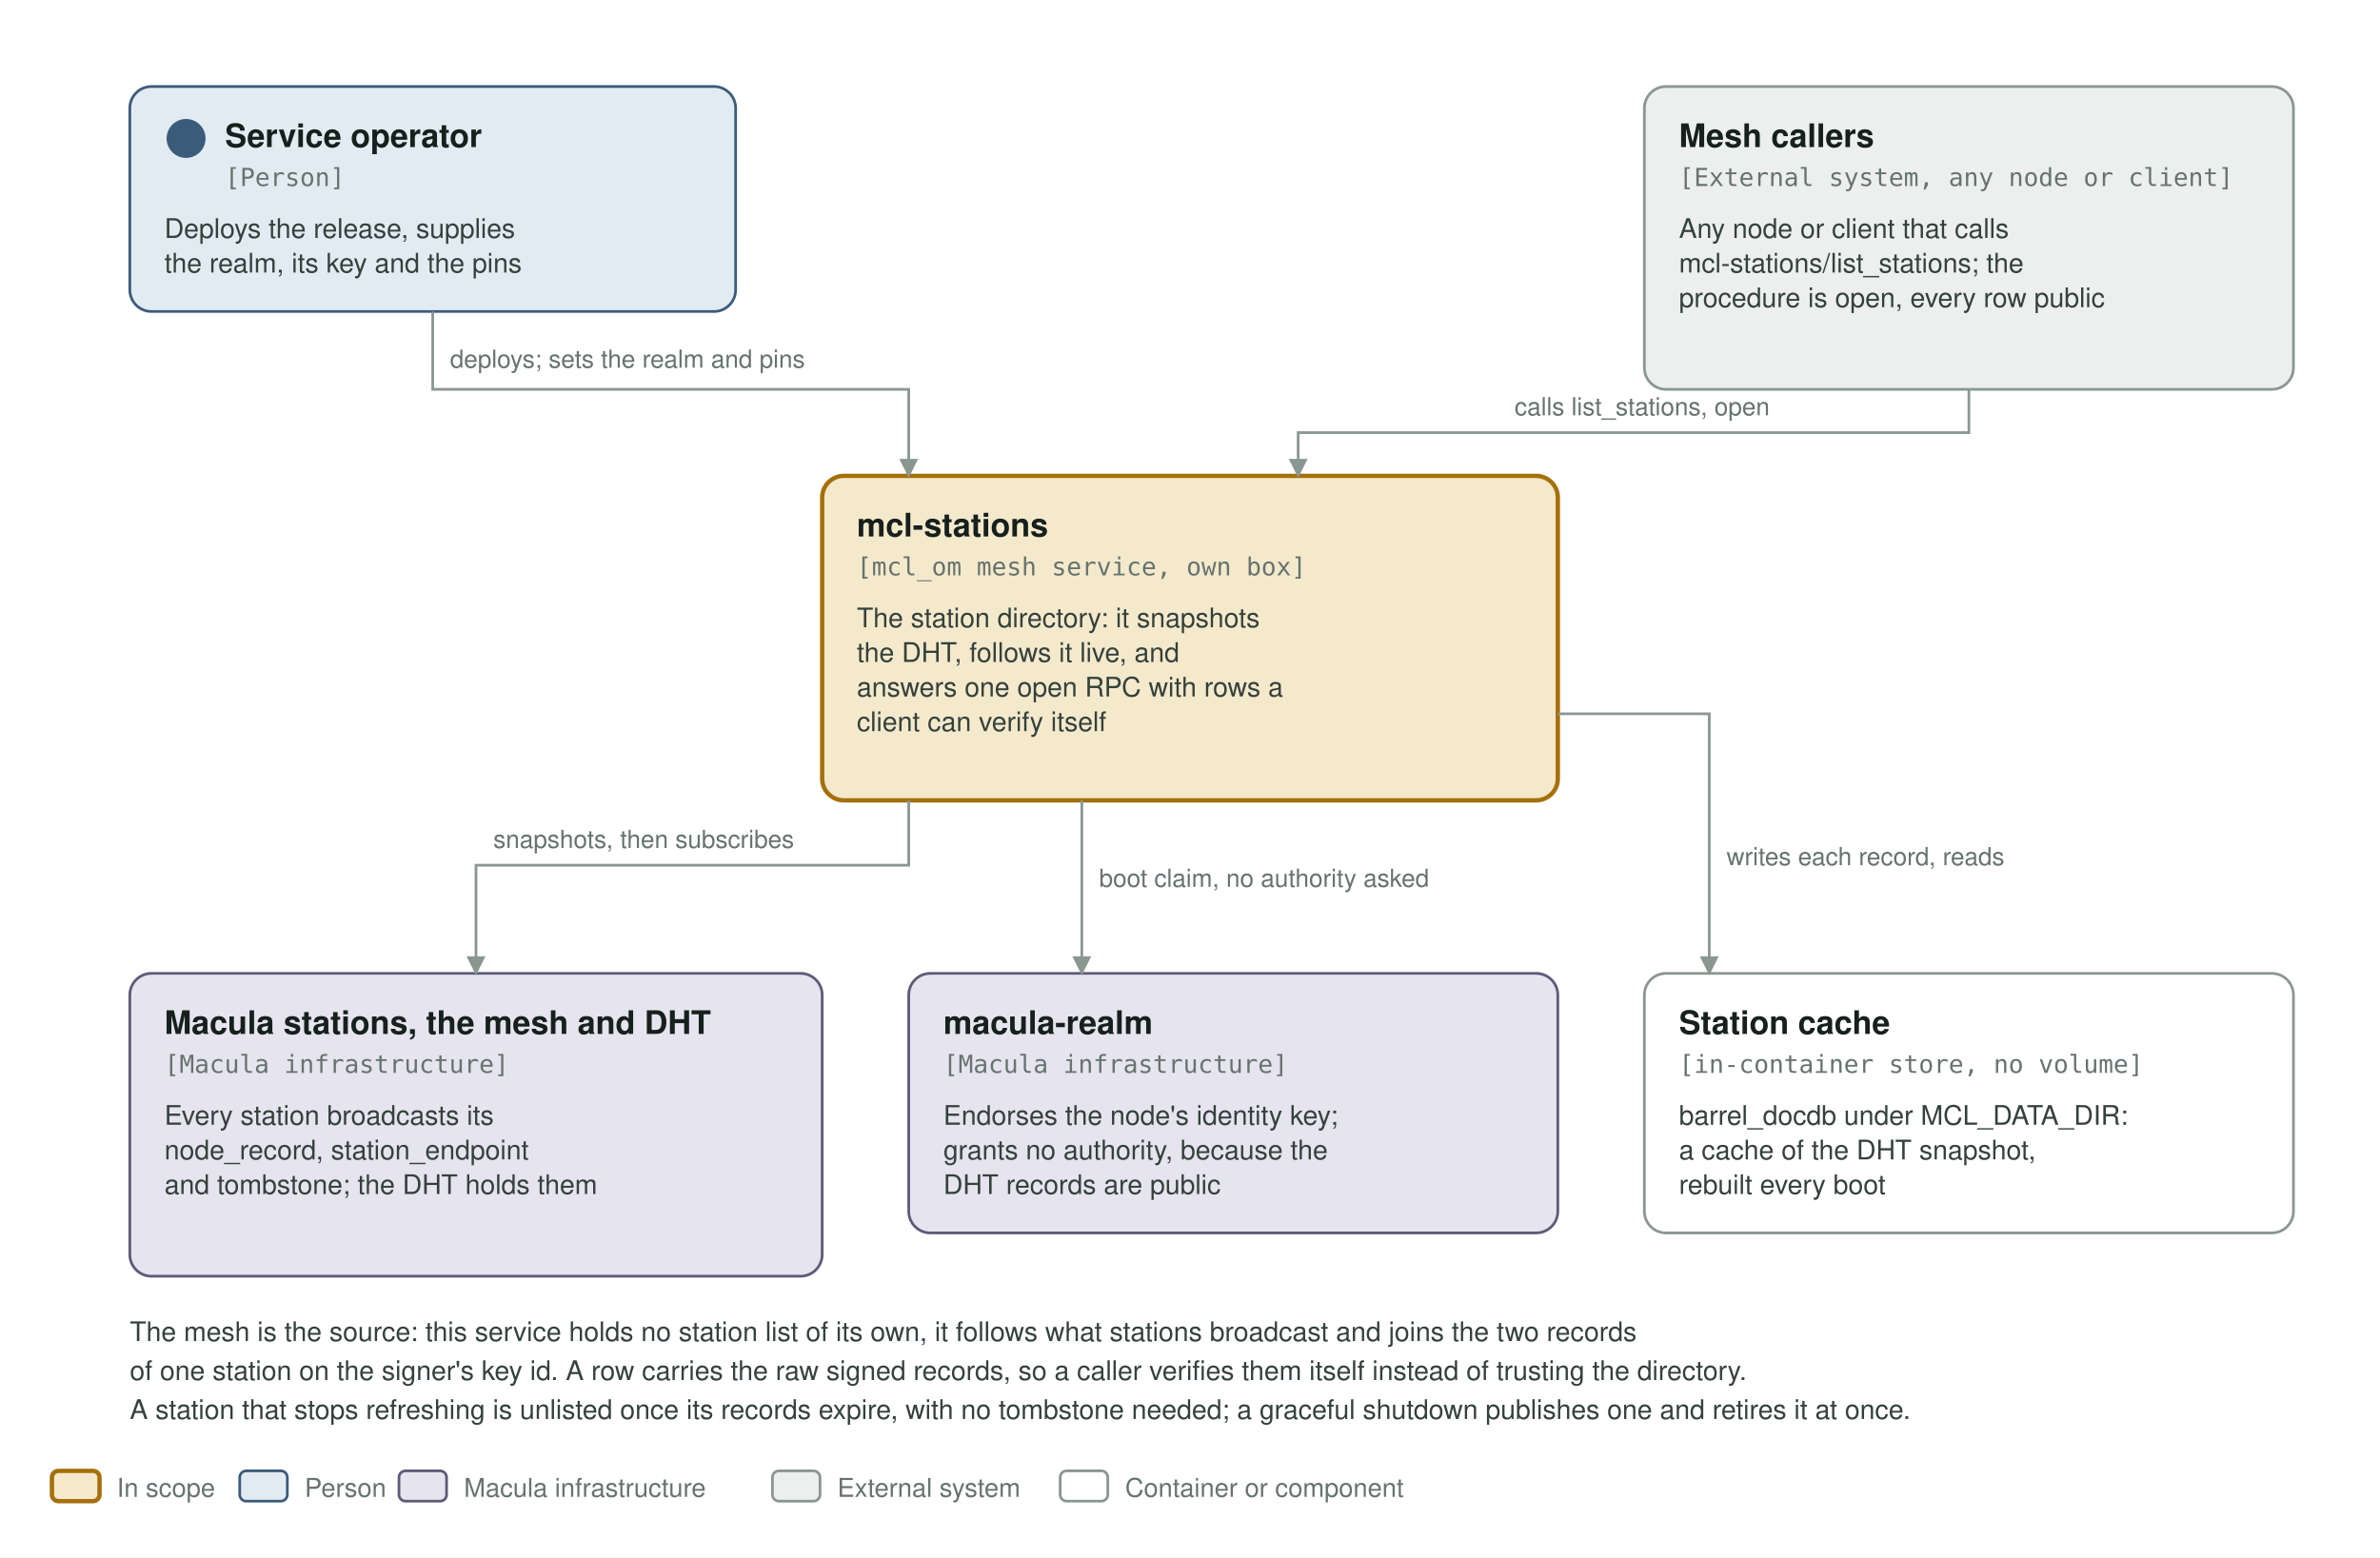
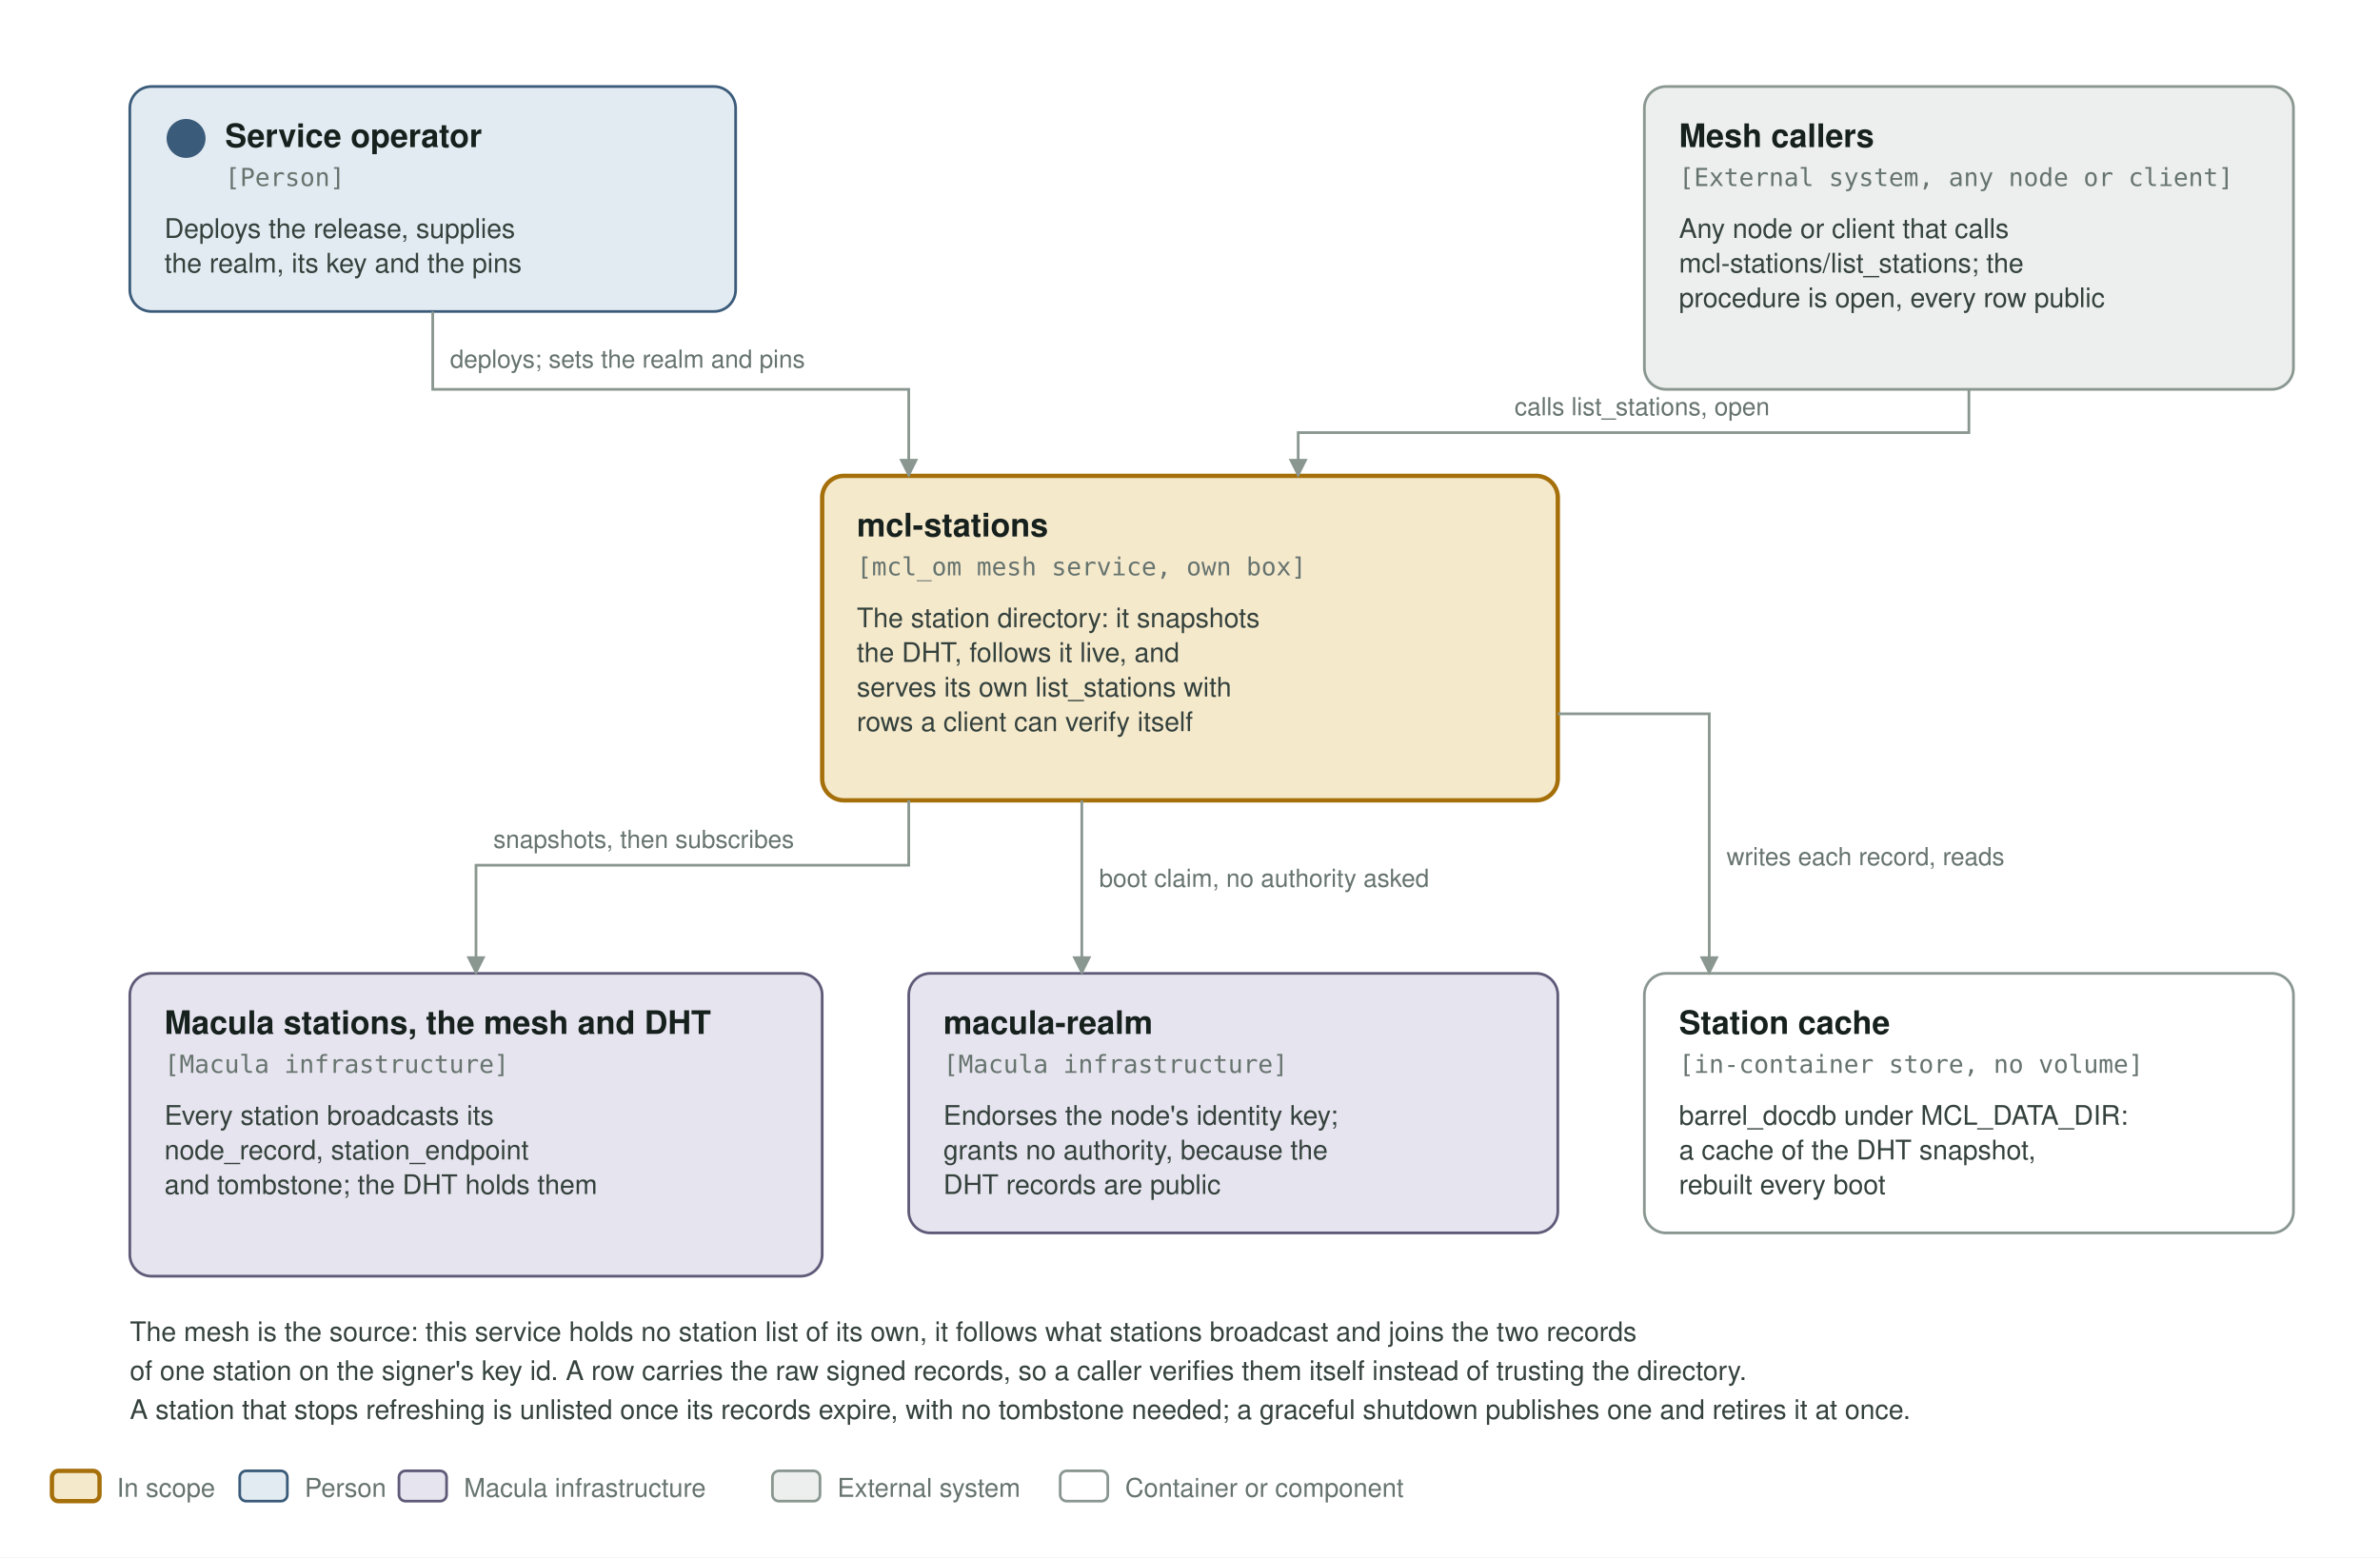
<svg xmlns="http://www.w3.org/2000/svg" viewBox="0 0 1100 720" role="img" aria-label="mcl-stations system context">
  <style>
.t-name { font-family: "Atkinson Hyperlegible", "Segoe UI", system-ui, -apple-system, Helvetica, Arial, sans-serif; font-size: 15px; font-weight: 700; }
.t-desc { font-family: "Atkinson Hyperlegible", "Segoe UI", system-ui, -apple-system, Helvetica, Arial, sans-serif; font-size: 12.5px; }
.t-rel { font-family: "Atkinson Hyperlegible", "Segoe UI", system-ui, -apple-system, Helvetica, Arial, sans-serif; font-size: 11.5px; paint-order: stroke; stroke-width: 4px; stroke-linejoin: round; }
.t-code { font-family: "JetBrains Mono", ui-monospace, Menlo, Consolas, monospace; font-size: 13px; font-weight: 600; }
.t-type { font-family: "JetBrains Mono", ui-monospace, Menlo, Consolas, monospace; font-size: 11.5px; }
.t-bound { font-family: "JetBrains Mono", ui-monospace, Menlo, Consolas, monospace; font-size: 12px; font-weight: 600; }
.t-leg { font-family: "Atkinson Hyperlegible", "Segoe UI", system-ui, -apple-system, Helvetica, Arial, sans-serif; font-size: 12px; }
.edge { fill: none; stroke-width: 1.25; }
.edge-later { fill: none; stroke-width: 1.25; stroke-dasharray: 5 4; }
.bg { fill: #FFFFFF; }
.b-sys { fill: #F5E9CC; stroke: #A56F0A; stroke-width: 2; }
.b-per { fill: #E3EBF2; stroke: #3B5B7A; stroke-width: 1.25; }
.b-mac { fill: #E6E4EE; stroke: #5E5A78; stroke-width: 1.25; }
.b-ext { fill: #ECEFED; stroke: #8A9791; stroke-width: 1.25; }
.b-cmp { fill: #FFFFFF; stroke: #8A9791; stroke-width: 1.25; }
.b-later { fill: none; stroke: #8A9791; stroke-width: 1.25; stroke-dasharray: 5 4; }
.bound { fill: none; stroke: #B3BDB8; stroke-width: 1; }
.head { fill: #3B5B7A; }
.t-name, .t-code { fill: #16201D; }
.t-type, .t-bound, .t-leg { fill: #66736E; }
.t-desc { fill: #34413C; }
.t-rel { fill: #66736E; stroke: #FFFFFF; }
.edge, .edge-later { stroke: #8A9791; }
.arrowhead { fill: #8A9791; }
@media (prefers-color-scheme: dark) {
.bg { fill: #171F1C; }
.b-sys { fill: #3A2E13; stroke: #E3AA3C; }
.b-per { fill: #1D2A36; stroke: #8EB4D8; }
.b-mac { fill: #26243A; stroke: #A9A4C8; }
.b-ext { fill: #1C2421; stroke: #7D8B85; }
.b-cmp { fill: #171F1C; stroke: #7D8B85; }
.b-later { stroke: #7D8B85; }
.bound { stroke: #4A5752; }
.head { fill: #8EB4D8; }
.t-name, .t-code { fill: #E6ECE9; }
.t-type, .t-bound, .t-leg { fill: #93A09A; }
.t-desc { fill: #C3CDC8; }
.t-rel { fill: #93A09A; stroke: #171F1C; }
.edge, .edge-later { stroke: #7D8B85; }
.arrowhead { fill: #7D8B85; }
}
</style>
  <defs>
    <marker id="a" viewBox="0 0 10 10" refX="9" refY="5" markerWidth="7" markerHeight="7" orient="auto-start-reverse">
      <path class="arrowhead" d="M0 0L10 5L0 10z" />
    </marker>
  </defs>
  <rect class="bg" x="0" y="0" width="1100" height="720" />
  <rect class="b-per" x="60" y="40" width="280" height="104" rx="10" />
  <circle class="head" cx="86" cy="64" r="9" />
  <text class="t-name" x="104" y="68">Service operator</text>
  <text class="t-type" x="104" y="86">[Person]</text>
  <text class="t-desc" x="76" y="110">Deploys the release, supplies</text>
  <text class="t-desc" x="76" y="126">the realm, its key and the pins</text>
  <rect class="b-ext" x="760" y="40" width="300" height="140" rx="10" />
  <text class="t-name" x="776" y="68">Mesh callers</text>
  <text class="t-type" x="776" y="86">[External system, any node or client]</text>
  <text class="t-desc" x="776" y="110">Any node or client that calls</text>
  <text class="t-desc" x="776" y="126">mcl-stations/list_stations; the</text>
  <text class="t-desc" x="776" y="142">procedure is open, every row public</text>
  <rect class="b-sys" x="380" y="220" width="340" height="150" rx="10" />
  <text class="t-name" x="396" y="248">mcl-stations</text>
  <text class="t-type" x="396" y="266">[mcl_om mesh service, own box]</text>
  <text class="t-desc" x="396" y="290">The station directory: it snapshots</text>
  <text class="t-desc" x="396" y="306">the DHT, follows it live, and</text>
-   <text class="t-desc" x="396" y="322">answers one open RPC with rows a</text>
-   <text class="t-desc" x="396" y="338">client can verify itself</text>
+   <text class="t-desc" x="396" y="322">serves its own list_stations with</text>
+   <text class="t-desc" x="396" y="338">rows a client can verify itself</text>
  <rect class="b-mac" x="60" y="450" width="320" height="140" rx="10" />
  <text class="t-name" x="76" y="478">Macula stations, the mesh and DHT</text>
  <text class="t-type" x="76" y="496">[Macula infrastructure]</text>
  <text class="t-desc" x="76" y="520">Every station broadcasts its</text>
  <text class="t-desc" x="76" y="536">node_record, station_endpoint</text>
  <text class="t-desc" x="76" y="552">and tombstone; the DHT holds them</text>
  <rect class="b-mac" x="420" y="450" width="300" height="120" rx="10" />
  <text class="t-name" x="436" y="478">macula-realm</text>
  <text class="t-type" x="436" y="496">[Macula infrastructure]</text>
  <text class="t-desc" x="436" y="520">Endorses the node's identity key;</text>
  <text class="t-desc" x="436" y="536">grants no authority, because the</text>
  <text class="t-desc" x="436" y="552">DHT records are public</text>
  <rect class="b-cmp" x="760" y="450" width="300" height="120" rx="10" />
  <text class="t-name" x="776" y="478">Station cache</text>
  <text class="t-type" x="776" y="496">[in-container store, no volume]</text>
  <text class="t-desc" x="776" y="520">barrel_docdb under MCL_DATA_DIR:</text>
  <text class="t-desc" x="776" y="536">a cache of the DHT snapshot,</text>
  <text class="t-desc" x="776" y="552">rebuilt every boot</text>
  <path class="edge" d="M200 144V180H420V220" marker-end="url(#a)" />
  <text class="t-rel" x="208" y="170">deploys; sets the realm and pins</text>
  <path class="edge" d="M910 180V200H600V220" marker-end="url(#a)" />
  <text class="t-rel" x="700" y="192">calls list_stations, open</text>
  <path class="edge" d="M420 370V400H220V450" marker-end="url(#a)" />
  <text class="t-rel" x="228" y="392">snapshots, then subscribes</text>
  <path class="edge" d="M500 370V450" marker-end="url(#a)" />
  <text class="t-rel" x="508" y="410">boot claim, no authority asked</text>
  <path class="edge" d="M720 330H790V450" marker-end="url(#a)" />
  <text class="t-rel" x="798" y="400">writes each record, reads</text>
  <text class="t-desc" x="60" y="620">The mesh is the source: this service holds no station list of its own, it follows what stations broadcast and joins the two records</text>
  <text class="t-desc" x="60" y="638">of one station on the signer's key id. A row carries the raw signed records, so a caller verifies them itself instead of trusting the directory.</text>
  <text class="t-desc" x="60" y="656">A station that stops refreshing is unlisted once its records expire, with no tombstone needed; a graceful shutdown publishes one and retires it at once.</text>
  <rect class="b-sys" x="24" y="680" width="22" height="14" rx="3" />
  <text class="t-leg" x="54" y="692">In scope</text>
  <rect class="b-per" x="110.8" y="680" width="22" height="14" rx="3" />
  <text class="t-leg" x="140.8" y="692">Person</text>
  <rect class="b-mac" x="184.4" y="680" width="22" height="14" rx="3" />
  <text class="t-leg" x="214.4" y="692">Macula infrastructure</text>
  <rect class="b-ext" x="357.0" y="680" width="22" height="14" rx="3" />
  <text class="t-leg" x="387.0" y="692">External system</text>
  <rect class="b-cmp" x="490.0" y="680" width="22" height="14" rx="3" />
  <text class="t-leg" x="520.0" y="692">Container or component</text>
</svg>
